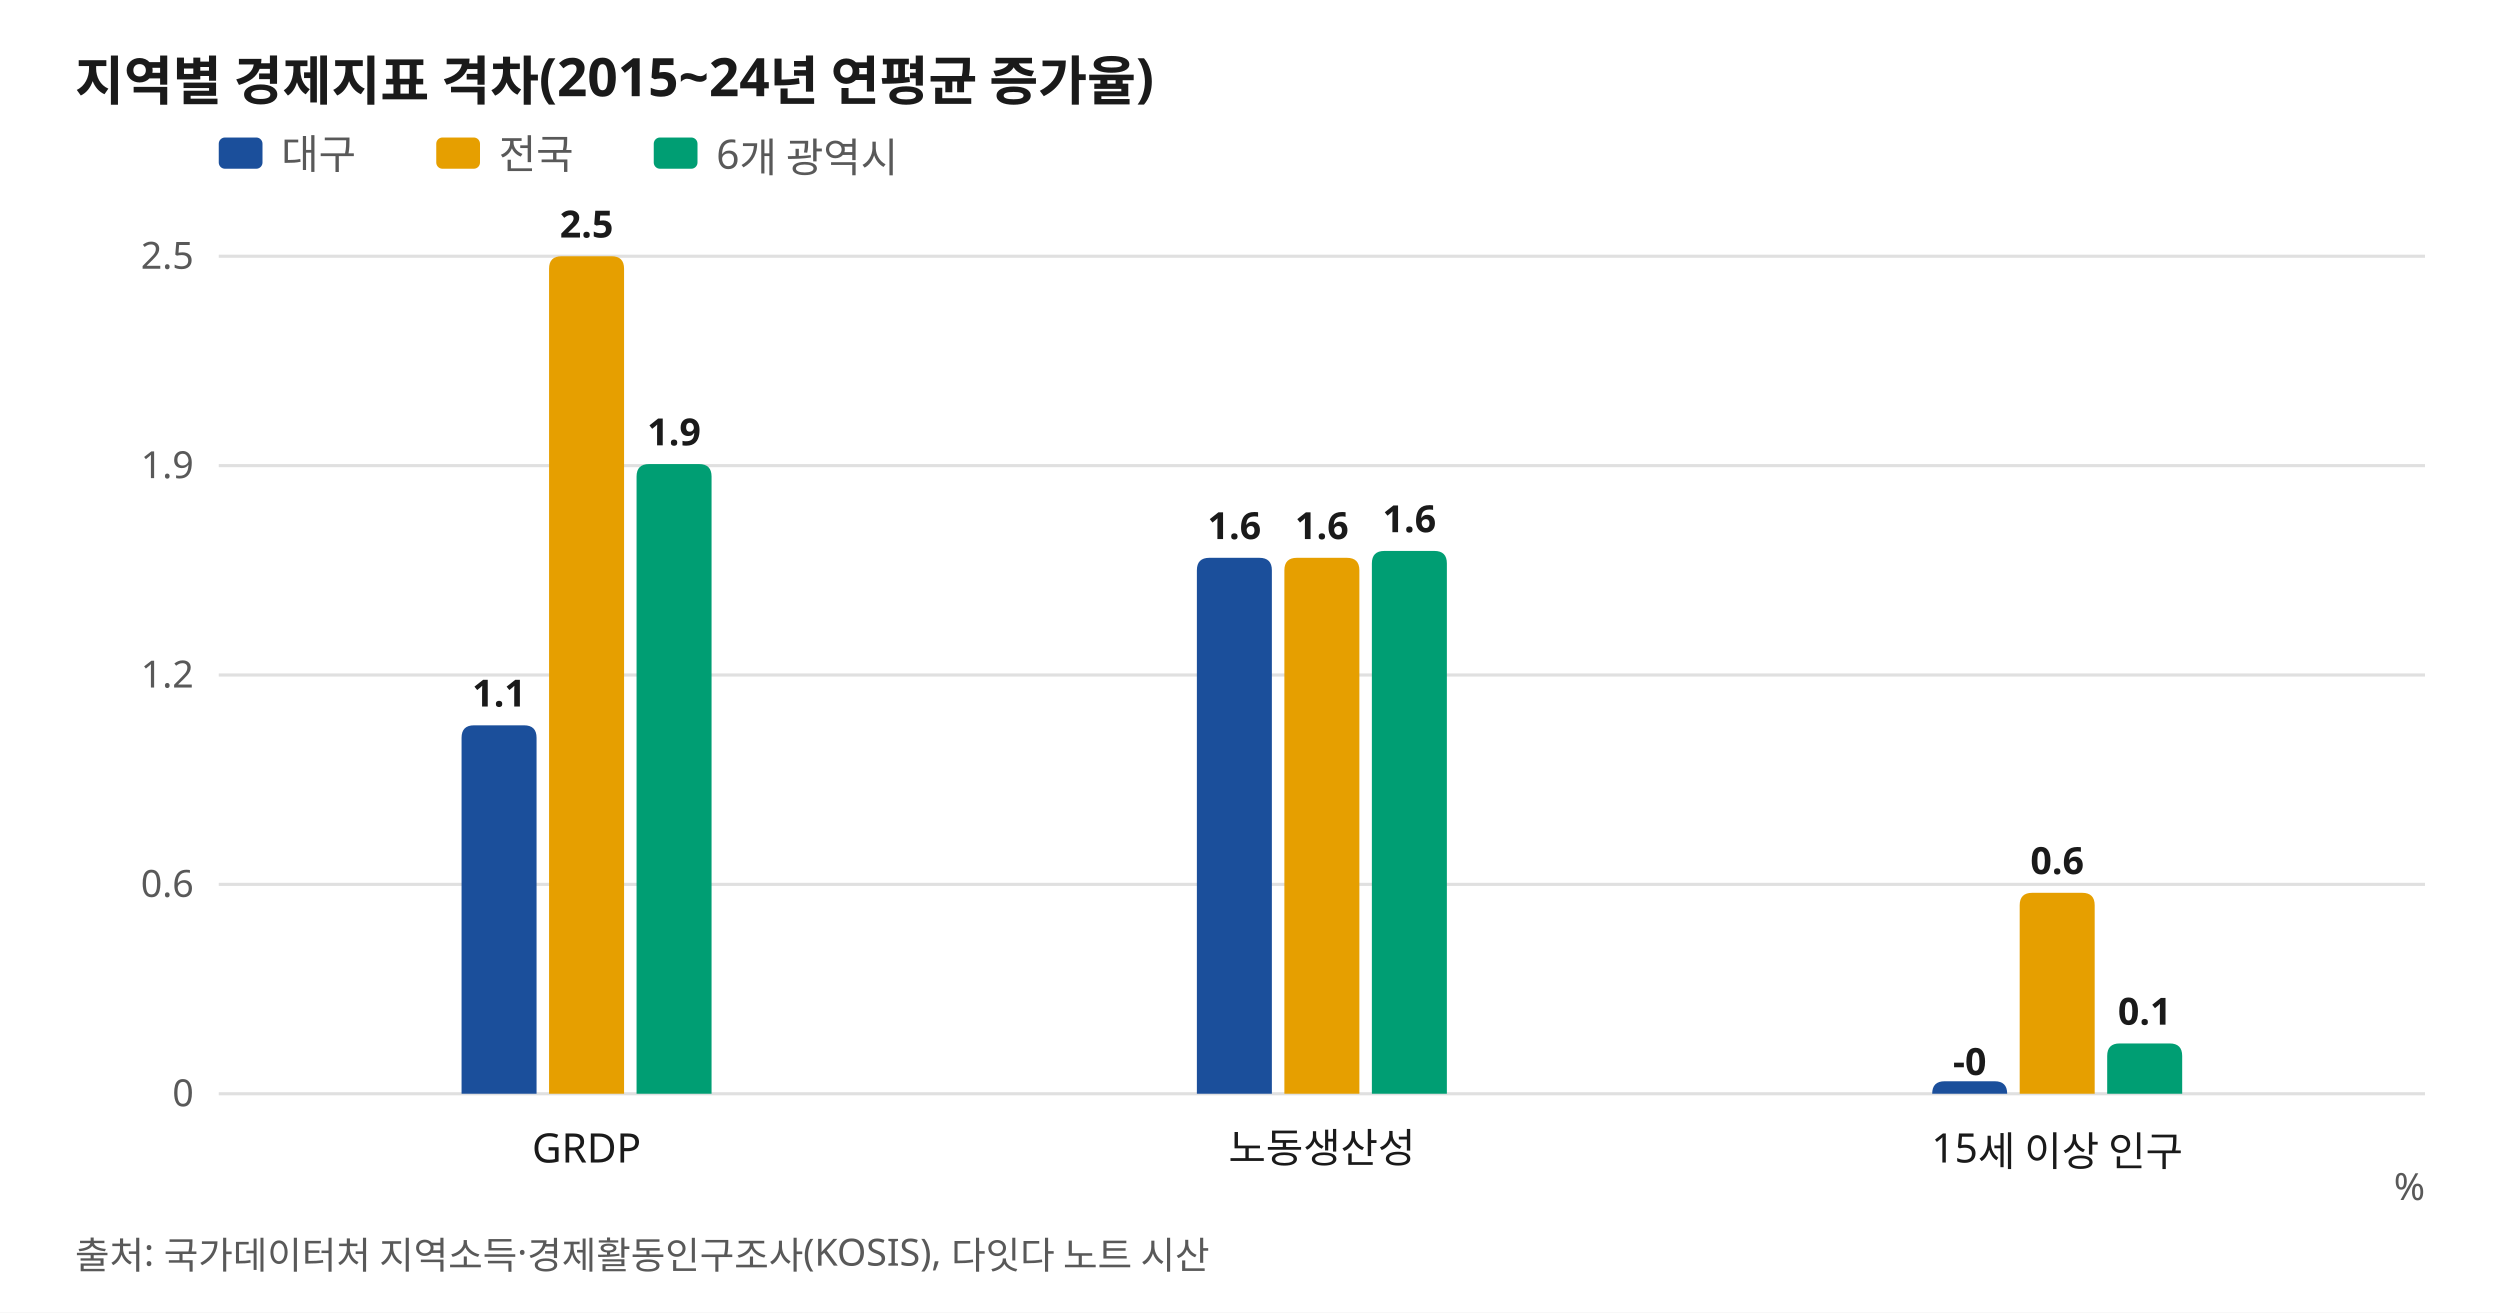
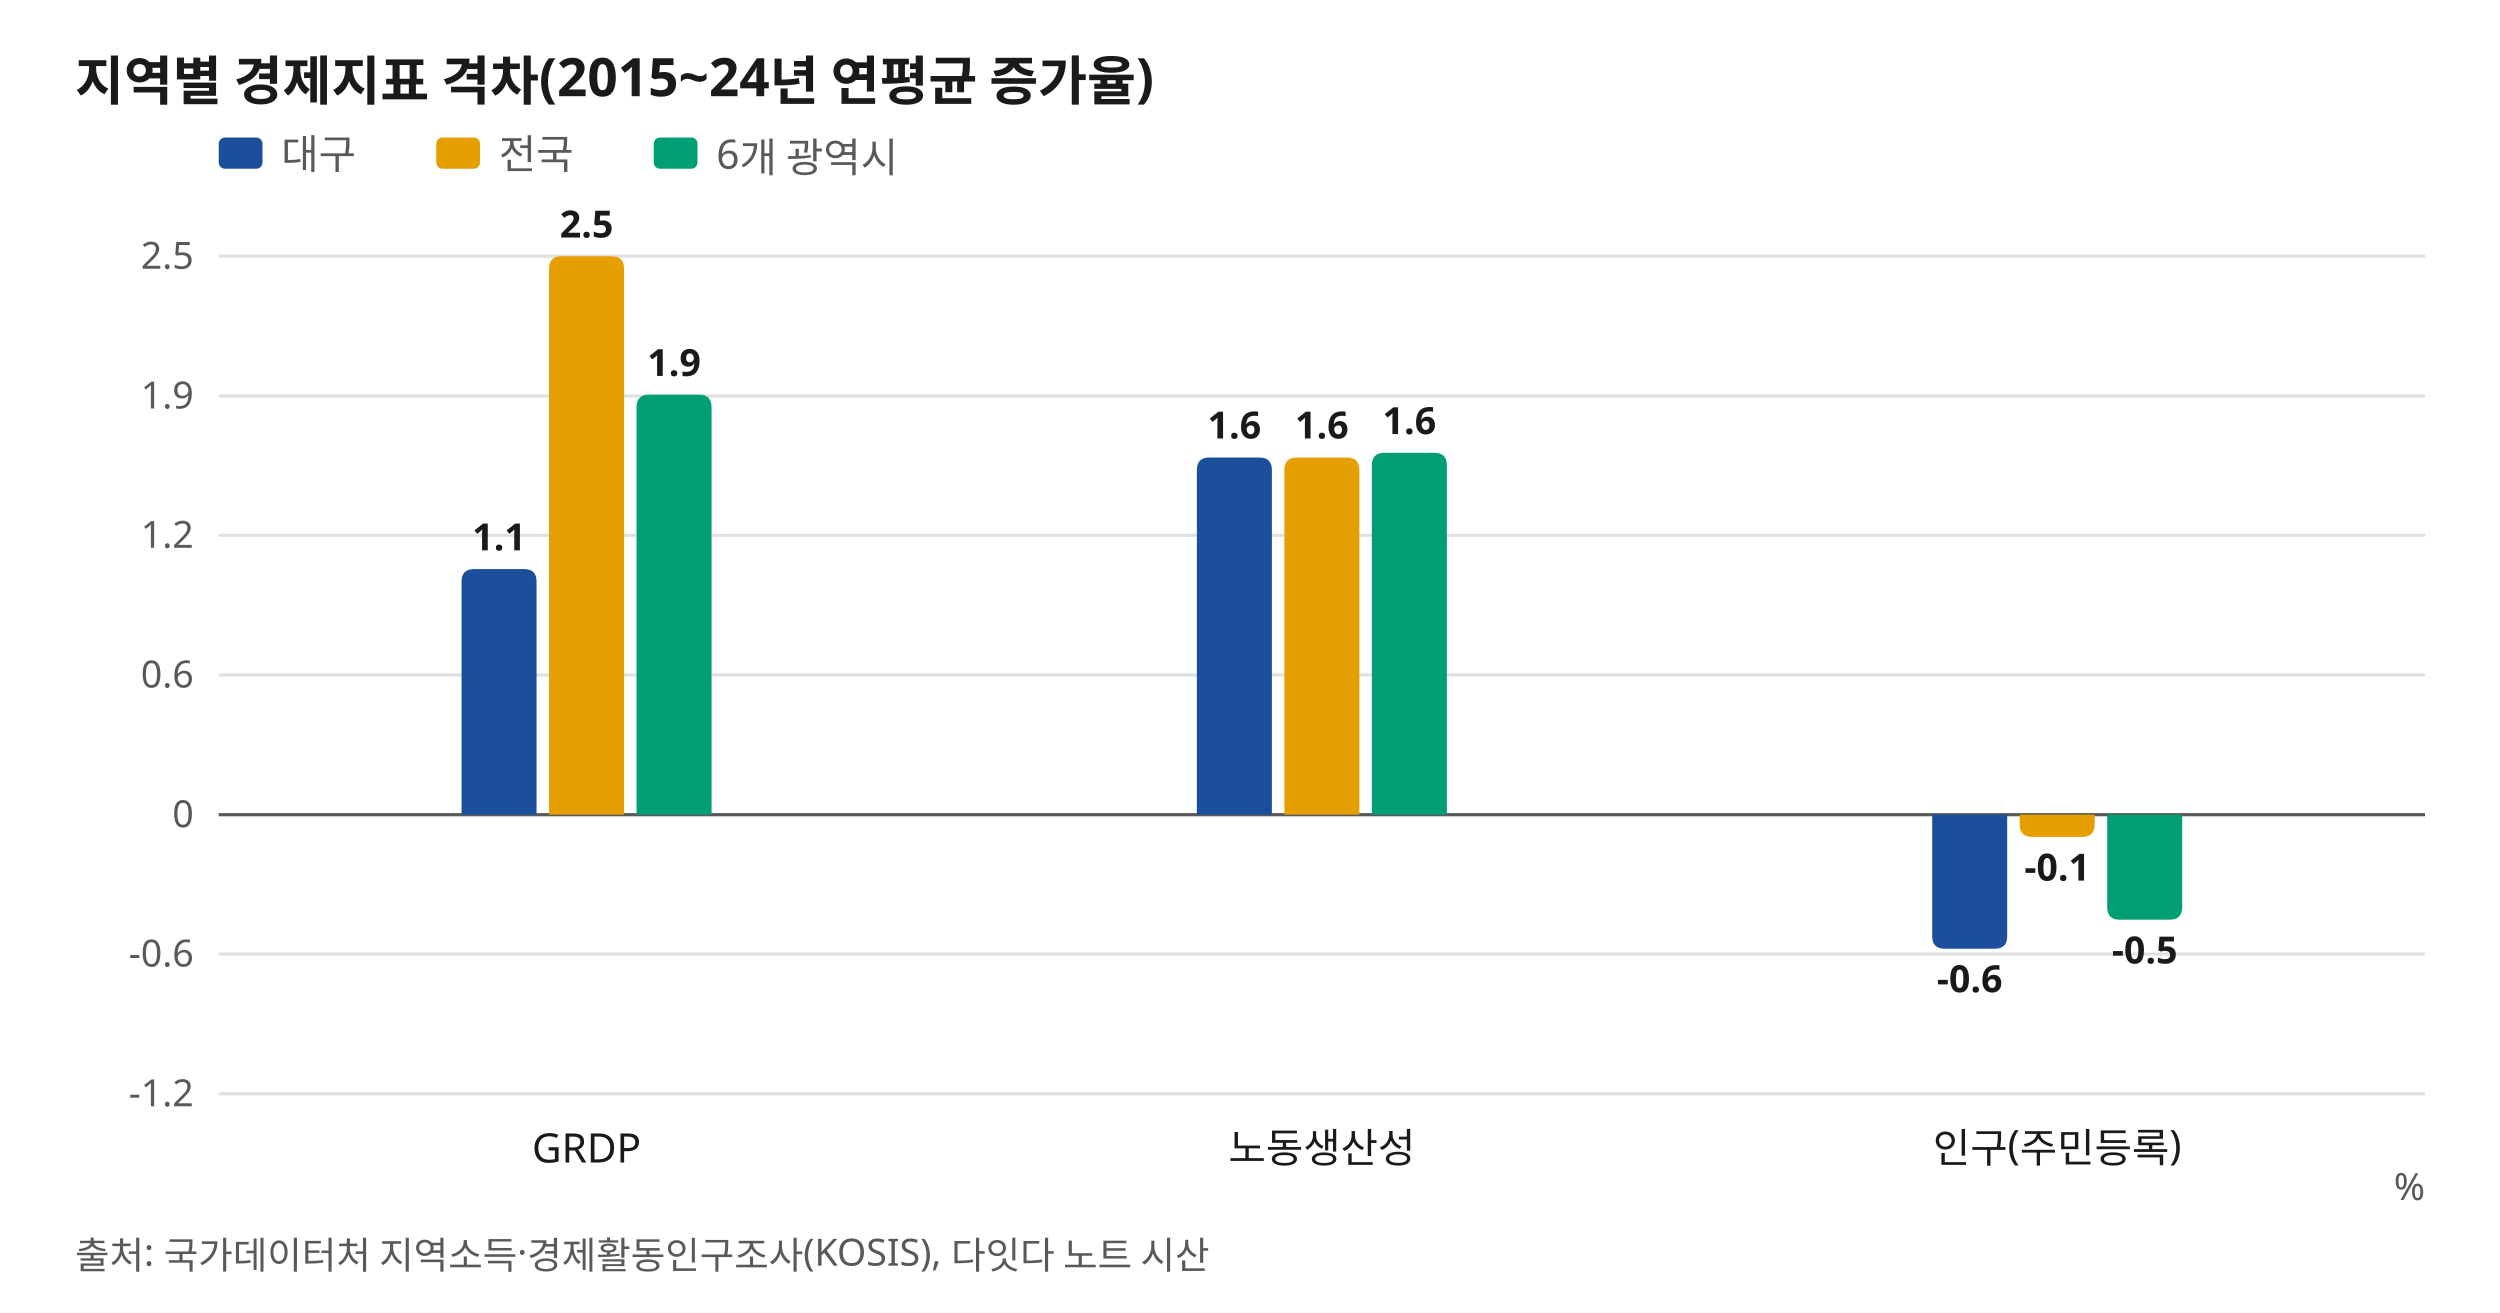
<svg xmlns="http://www.w3.org/2000/svg" width="800" height="420" viewBox="0 0 800 420" role="img" aria-label="지역별 경제지표 격차(2015~24년 연평균 증가율)">
  <rect width="800" height="420" fill="#ffffff" />
  <text x="24.0" y="32.0" font-size="17" fill="#1a1a1a" text-anchor="start" font-weight="700" font-family="'Pretendard Variable',Pretendard,'Malgun Gothic','Apple SD Gothic Neo',sans-serif">지역별 경제지표 격차(2015~24년 연평균 증가율)</text>
  <rect x="70" y="44" width="14" height="10" rx="2" fill="#1B4F9B" />
  <text x="90.0" y="54.0" font-size="13" fill="#595959" text-anchor="start" font-weight="400" font-family="'Pretendard Variable',Pretendard,'Malgun Gothic','Apple SD Gothic Neo',sans-serif">대구</text>
  <rect x="139.6" y="44" width="14" height="10" rx="2" fill="#E69F00" />
  <text x="159.6" y="54.0" font-size="13" fill="#595959" text-anchor="start" font-weight="400" font-family="'Pretendard Variable',Pretendard,'Malgun Gothic','Apple SD Gothic Neo',sans-serif">전국</text>
  <rect x="209.2" y="44" width="14" height="10" rx="2" fill="#009E73" />
  <text x="229.2" y="54.0" font-size="13" fill="#595959" text-anchor="start" font-weight="400" font-family="'Pretendard Variable',Pretendard,'Malgun Gothic','Apple SD Gothic Neo',sans-serif">6개 광역시</text>
  <line x1="70" y1="350.0" x2="776" y2="350.0" stroke="#e0e0e0" stroke-width="1" />
-   <text x="62.0" y="354.0" font-size="12" fill="#595959" text-anchor="end" font-weight="400" font-family="'Pretendard Variable',Pretendard,'Malgun Gothic','Apple SD Gothic Neo',sans-serif">0</text>
-   <line x1="70" y1="283.0" x2="776" y2="283.0" stroke="#e0e0e0" stroke-width="1" />
-   <text x="62.0" y="287.0" font-size="12" fill="#595959" text-anchor="end" font-weight="400" font-family="'Pretendard Variable',Pretendard,'Malgun Gothic','Apple SD Gothic Neo',sans-serif">0.6</text>
+   <text x="62.0" y="354.0" font-size="12" fill="#595959" text-anchor="end" font-weight="400" font-family="'Pretendard Variable',Pretendard,'Malgun Gothic','Apple SD Gothic Neo',sans-serif">-1.2</text>
+   <line x1="70" y1="305.3" x2="776" y2="305.3" stroke="#e0e0e0" stroke-width="1" />
+   <text x="62.0" y="309.3" font-size="12" fill="#595959" text-anchor="end" font-weight="400" font-family="'Pretendard Variable',Pretendard,'Malgun Gothic','Apple SD Gothic Neo',sans-serif">-0.6</text>
+   <line x1="70" y1="260.7" x2="776" y2="260.7" stroke="#e0e0e0" stroke-width="1" />
+   <text x="62.0" y="264.7" font-size="12" fill="#595959" text-anchor="end" font-weight="400" font-family="'Pretendard Variable',Pretendard,'Malgun Gothic','Apple SD Gothic Neo',sans-serif">0</text>
  <line x1="70" y1="216.0" x2="776" y2="216.0" stroke="#e0e0e0" stroke-width="1" />
-   <text x="62.0" y="220.0" font-size="12" fill="#595959" text-anchor="end" font-weight="400" font-family="'Pretendard Variable',Pretendard,'Malgun Gothic','Apple SD Gothic Neo',sans-serif">1.2</text>
-   <line x1="70" y1="149.0" x2="776" y2="149.0" stroke="#e0e0e0" stroke-width="1" />
-   <text x="62.0" y="153.0" font-size="12" fill="#595959" text-anchor="end" font-weight="400" font-family="'Pretendard Variable',Pretendard,'Malgun Gothic','Apple SD Gothic Neo',sans-serif">1.9</text>
+   <text x="62.0" y="220.0" font-size="12" fill="#595959" text-anchor="end" font-weight="400" font-family="'Pretendard Variable',Pretendard,'Malgun Gothic','Apple SD Gothic Neo',sans-serif">0.6</text>
+   <line x1="70" y1="171.3" x2="776" y2="171.3" stroke="#e0e0e0" stroke-width="1" />
+   <text x="62.0" y="175.3" font-size="12" fill="#595959" text-anchor="end" font-weight="400" font-family="'Pretendard Variable',Pretendard,'Malgun Gothic','Apple SD Gothic Neo',sans-serif">1.2</text>
+   <line x1="70" y1="126.7" x2="776" y2="126.7" stroke="#e0e0e0" stroke-width="1" />
+   <text x="62.0" y="130.7" font-size="12" fill="#595959" text-anchor="end" font-weight="400" font-family="'Pretendard Variable',Pretendard,'Malgun Gothic','Apple SD Gothic Neo',sans-serif">1.9</text>
  <line x1="70" y1="82.0" x2="776" y2="82.0" stroke="#e0e0e0" stroke-width="1" />
  <text x="62.0" y="86.0" font-size="12" fill="#595959" text-anchor="end" font-weight="400" font-family="'Pretendard Variable',Pretendard,'Malgun Gothic','Apple SD Gothic Neo',sans-serif">2.5</text>
-   <path d="M147.7,350.0 v-113.9 q0,-4 4,-4 h16.0 q4,0 4,4 v113.9 z" fill="#1B4F9B" />
-   <text x="159.7" y="226.1" font-size="12" fill="#1a1a1a" text-anchor="middle" font-weight="600" font-family="'Pretendard Variable',Pretendard,'Malgun Gothic','Apple SD Gothic Neo',sans-serif">1.1</text>
-   <path d="M175.7,350.0 v-264.0 q0,-4 4,-4 h16.0 q4,0 4,4 v264.0 z" fill="#E69F00" />
+   <line x1="70" y1="260.7" x2="776" y2="260.7" stroke="#595959" stroke-width="1" />
+   <path d="M147.7,260.7 v-74.6 q0,-4 4,-4 h16.0 q4,0 4,4 v74.6 z" fill="#1B4F9B" />
+   <text x="159.7" y="176.1" font-size="12" fill="#1a1a1a" text-anchor="middle" font-weight="600" font-family="'Pretendard Variable',Pretendard,'Malgun Gothic','Apple SD Gothic Neo',sans-serif">1.1</text>
+   <path d="M175.7,260.7 v-174.7 q0,-4 4,-4 h16.0 q4,0 4,4 v174.7 z" fill="#E69F00" />
  <text x="187.7" y="76.0" font-size="12" fill="#1a1a1a" text-anchor="middle" font-weight="600" font-family="'Pretendard Variable',Pretendard,'Malgun Gothic','Apple SD Gothic Neo',sans-serif">2.5</text>
-   <path d="M203.7,350.0 v-197.5 q0,-4 4,-4 h16.0 q4,0 4,4 v197.5 z" fill="#009E73" />
-   <text x="215.7" y="142.5" font-size="12" fill="#1a1a1a" text-anchor="middle" font-weight="600" font-family="'Pretendard Variable',Pretendard,'Malgun Gothic','Apple SD Gothic Neo',sans-serif">1.9</text>
+   <path d="M203.7,260.7 v-130.4 q0,-4 4,-4 h16.0 q4,0 4,4 v130.4 z" fill="#009E73" />
+   <text x="215.7" y="120.3" font-size="12" fill="#1a1a1a" text-anchor="middle" font-weight="600" font-family="'Pretendard Variable',Pretendard,'Malgun Gothic','Apple SD Gothic Neo',sans-serif">1.9</text>
  <text x="187.7" y="372.0" font-size="13" fill="#1a1a1a" text-anchor="middle" font-weight="400" font-family="'Pretendard Variable',Pretendard,'Malgun Gothic','Apple SD Gothic Neo',sans-serif">GRDP</text>
-   <path d="M383.0,350.0 v-167.5 q0,-4 4,-4 h16.0 q4,0 4,4 v167.5 z" fill="#1B4F9B" />
-   <text x="395.0" y="172.5" font-size="12" fill="#1a1a1a" text-anchor="middle" font-weight="600" font-family="'Pretendard Variable',Pretendard,'Malgun Gothic','Apple SD Gothic Neo',sans-serif">1.6</text>
-   <path d="M411.0,350.0 v-167.5 q0,-4 4,-4 h16.0 q4,0 4,4 v167.5 z" fill="#E69F00" />
-   <text x="423.0" y="172.5" font-size="12" fill="#1a1a1a" text-anchor="middle" font-weight="600" font-family="'Pretendard Variable',Pretendard,'Malgun Gothic','Apple SD Gothic Neo',sans-serif">1.6</text>
-   <path d="M439.0,350.0 v-169.7 q0,-4 4,-4 h16.0 q4,0 4,4 v169.7 z" fill="#009E73" />
-   <text x="451.0" y="170.3" font-size="12" fill="#1a1a1a" text-anchor="middle" font-weight="600" font-family="'Pretendard Variable',Pretendard,'Malgun Gothic','Apple SD Gothic Neo',sans-serif">1.6</text>
+   <path d="M383.0,260.7 v-110.3 q0,-4 4,-4 h16.0 q4,0 4,4 v110.3 z" fill="#1B4F9B" />
+   <text x="395.0" y="140.3" font-size="12" fill="#1a1a1a" text-anchor="middle" font-weight="600" font-family="'Pretendard Variable',Pretendard,'Malgun Gothic','Apple SD Gothic Neo',sans-serif">1.6</text>
+   <path d="M411.0,260.7 v-110.3 q0,-4 4,-4 h16.0 q4,0 4,4 v110.3 z" fill="#E69F00" />
+   <text x="423.0" y="140.3" font-size="12" fill="#1a1a1a" text-anchor="middle" font-weight="600" font-family="'Pretendard Variable',Pretendard,'Malgun Gothic','Apple SD Gothic Neo',sans-serif">1.6</text>
+   <path d="M439.0,260.7 v-111.8 q0,-4 4,-4 h16.0 q4,0 4,4 v111.8 z" fill="#009E73" />
+   <text x="451.0" y="138.9" font-size="12" fill="#1a1a1a" text-anchor="middle" font-weight="600" font-family="'Pretendard Variable',Pretendard,'Malgun Gothic','Apple SD Gothic Neo',sans-serif">1.6</text>
  <text x="423.0" y="372.0" font-size="13" fill="#1a1a1a" text-anchor="middle" font-weight="400" font-family="'Pretendard Variable',Pretendard,'Malgun Gothic','Apple SD Gothic Neo',sans-serif">노동생산성</text>
-   <path d="M618.3,350.0 v0.0 q0,-4 4,-4 h16.0 q4,0 4,4 v0.0 z" fill="#1B4F9B" />
-   <text x="630.3" y="344.0" font-size="12" fill="#1a1a1a" text-anchor="middle" font-weight="600" font-family="'Pretendard Variable',Pretendard,'Malgun Gothic','Apple SD Gothic Neo',sans-serif">-0</text>
-   <path d="M646.3,350.0 v-60.3 q0,-4 4,-4 h16.0 q4,0 4,4 v60.3 z" fill="#E69F00" />
-   <text x="658.3" y="279.7" font-size="12" fill="#1a1a1a" text-anchor="middle" font-weight="600" font-family="'Pretendard Variable',Pretendard,'Malgun Gothic','Apple SD Gothic Neo',sans-serif">0.6</text>
-   <path d="M674.3,350.0 v-12.1 q0,-4 4,-4 h16.0 q4,0 4,4 v12.1 z" fill="#009E73" />
-   <text x="686.3" y="327.9" font-size="12" fill="#1a1a1a" text-anchor="middle" font-weight="600" font-family="'Pretendard Variable',Pretendard,'Malgun Gothic','Apple SD Gothic Neo',sans-serif">0.1</text>
-   <text x="658.3" y="372.0" font-size="13" fill="#1a1a1a" text-anchor="middle" font-weight="400" font-family="'Pretendard Variable',Pretendard,'Malgun Gothic','Apple SD Gothic Neo',sans-serif">15세 이상 인구</text>
+   <path d="M618.3,260.7 v38.9 q0,4 4,4 h16.0 q4,0 4,-4 v-38.9 z" fill="#1B4F9B" />
+   <text x="630.3" y="317.5" font-size="12" fill="#1a1a1a" text-anchor="middle" font-weight="600" font-family="'Pretendard Variable',Pretendard,'Malgun Gothic','Apple SD Gothic Neo',sans-serif">-0.6</text>
+   <path d="M646.3,260.7 v3.1 q0,4 4,4 h16.0 q4,0 4,-4 v-3.1 z" fill="#E69F00" />
+   <text x="658.3" y="281.8" font-size="12" fill="#1a1a1a" text-anchor="middle" font-weight="600" font-family="'Pretendard Variable',Pretendard,'Malgun Gothic','Apple SD Gothic Neo',sans-serif">-0.1</text>
+   <path d="M674.3,260.7 v29.6 q0,4 4,4 h16.0 q4,0 4,-4 v-29.6 z" fill="#009E73" />
+   <text x="686.3" y="308.3" font-size="12" fill="#1a1a1a" text-anchor="middle" font-weight="600" font-family="'Pretendard Variable',Pretendard,'Malgun Gothic','Apple SD Gothic Neo',sans-serif">-0.5</text>
+   <text x="658.3" y="372.0" font-size="13" fill="#1a1a1a" text-anchor="middle" font-weight="400" font-family="'Pretendard Variable',Pretendard,'Malgun Gothic','Apple SD Gothic Neo',sans-serif">인구(주민등록)</text>
  <text x="776.0" y="384.0" font-size="12" fill="#595959" text-anchor="end" font-weight="400" font-family="'Pretendard Variable',Pretendard,'Malgun Gothic','Apple SD Gothic Neo',sans-serif">%</text>
  <text x="24.0" y="406.0" font-size="12" fill="#595959" text-anchor="start" font-weight="400" font-family="'Pretendard Variable',Pretendard,'Malgun Gothic','Apple SD Gothic Neo',sans-serif">출처: 국가데이터처 지역소득·경제활동인구조사(KOSIS), 다잇다 노트 시산</text>
</svg>
